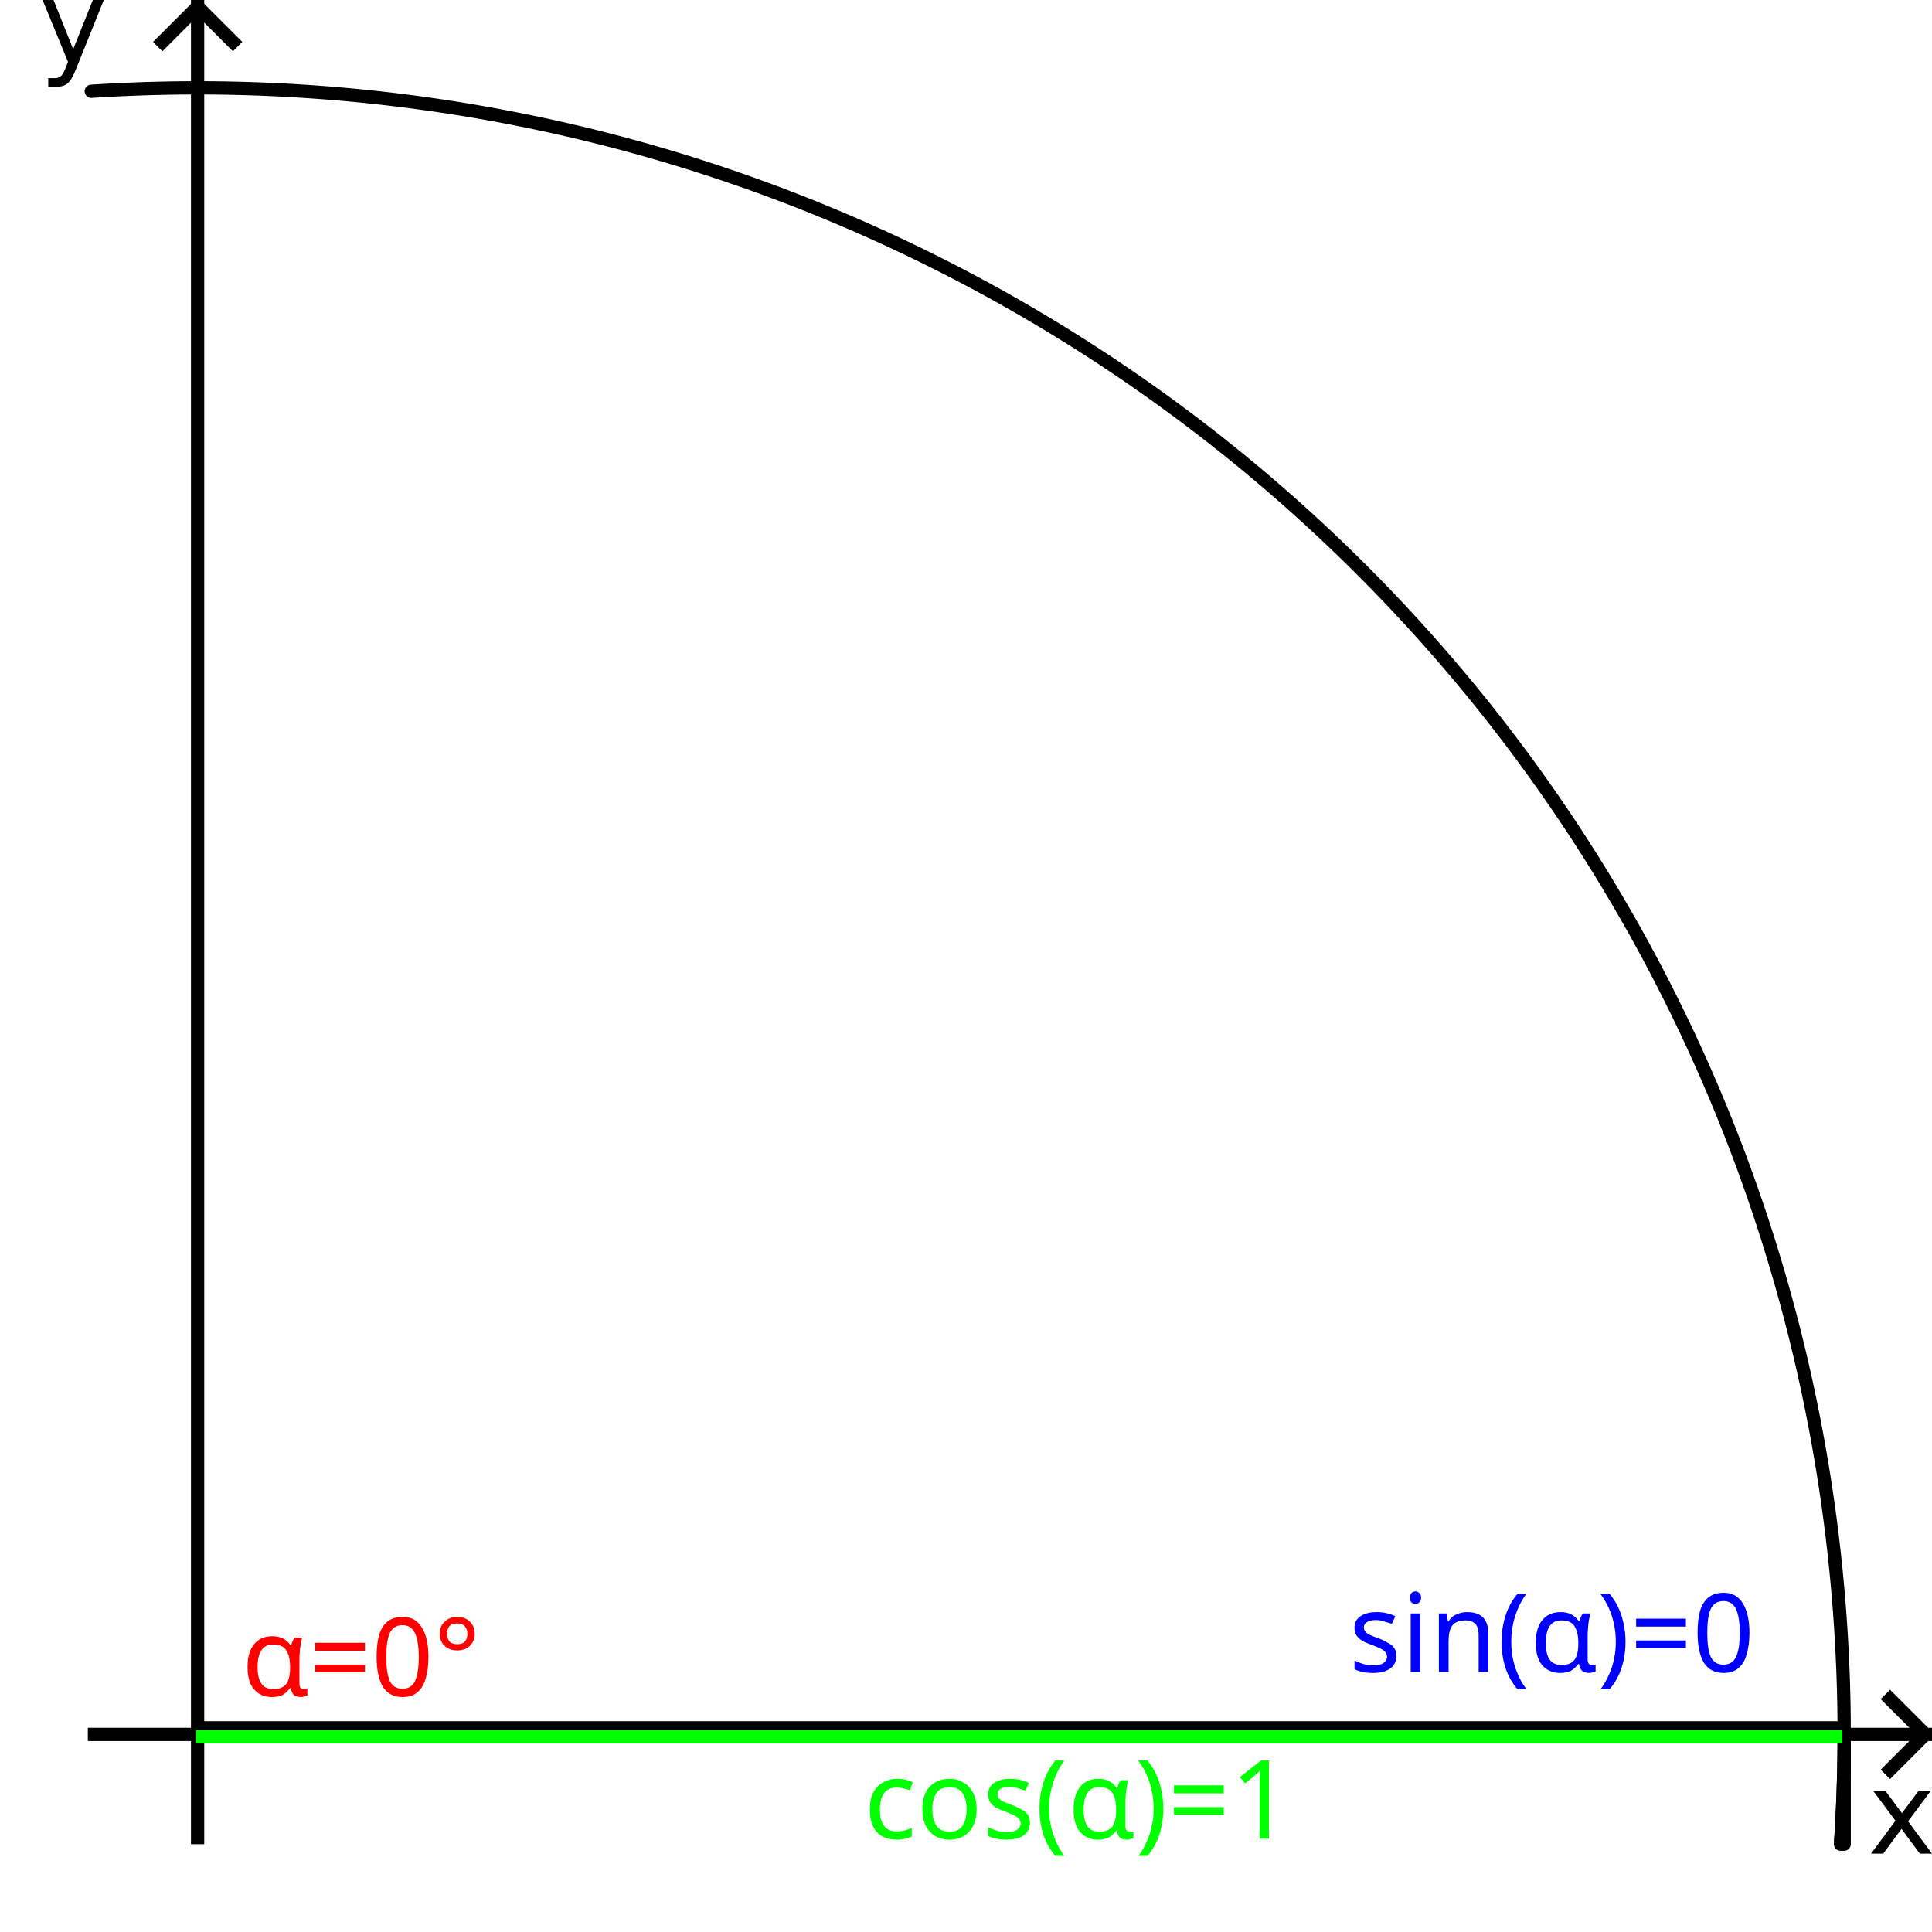
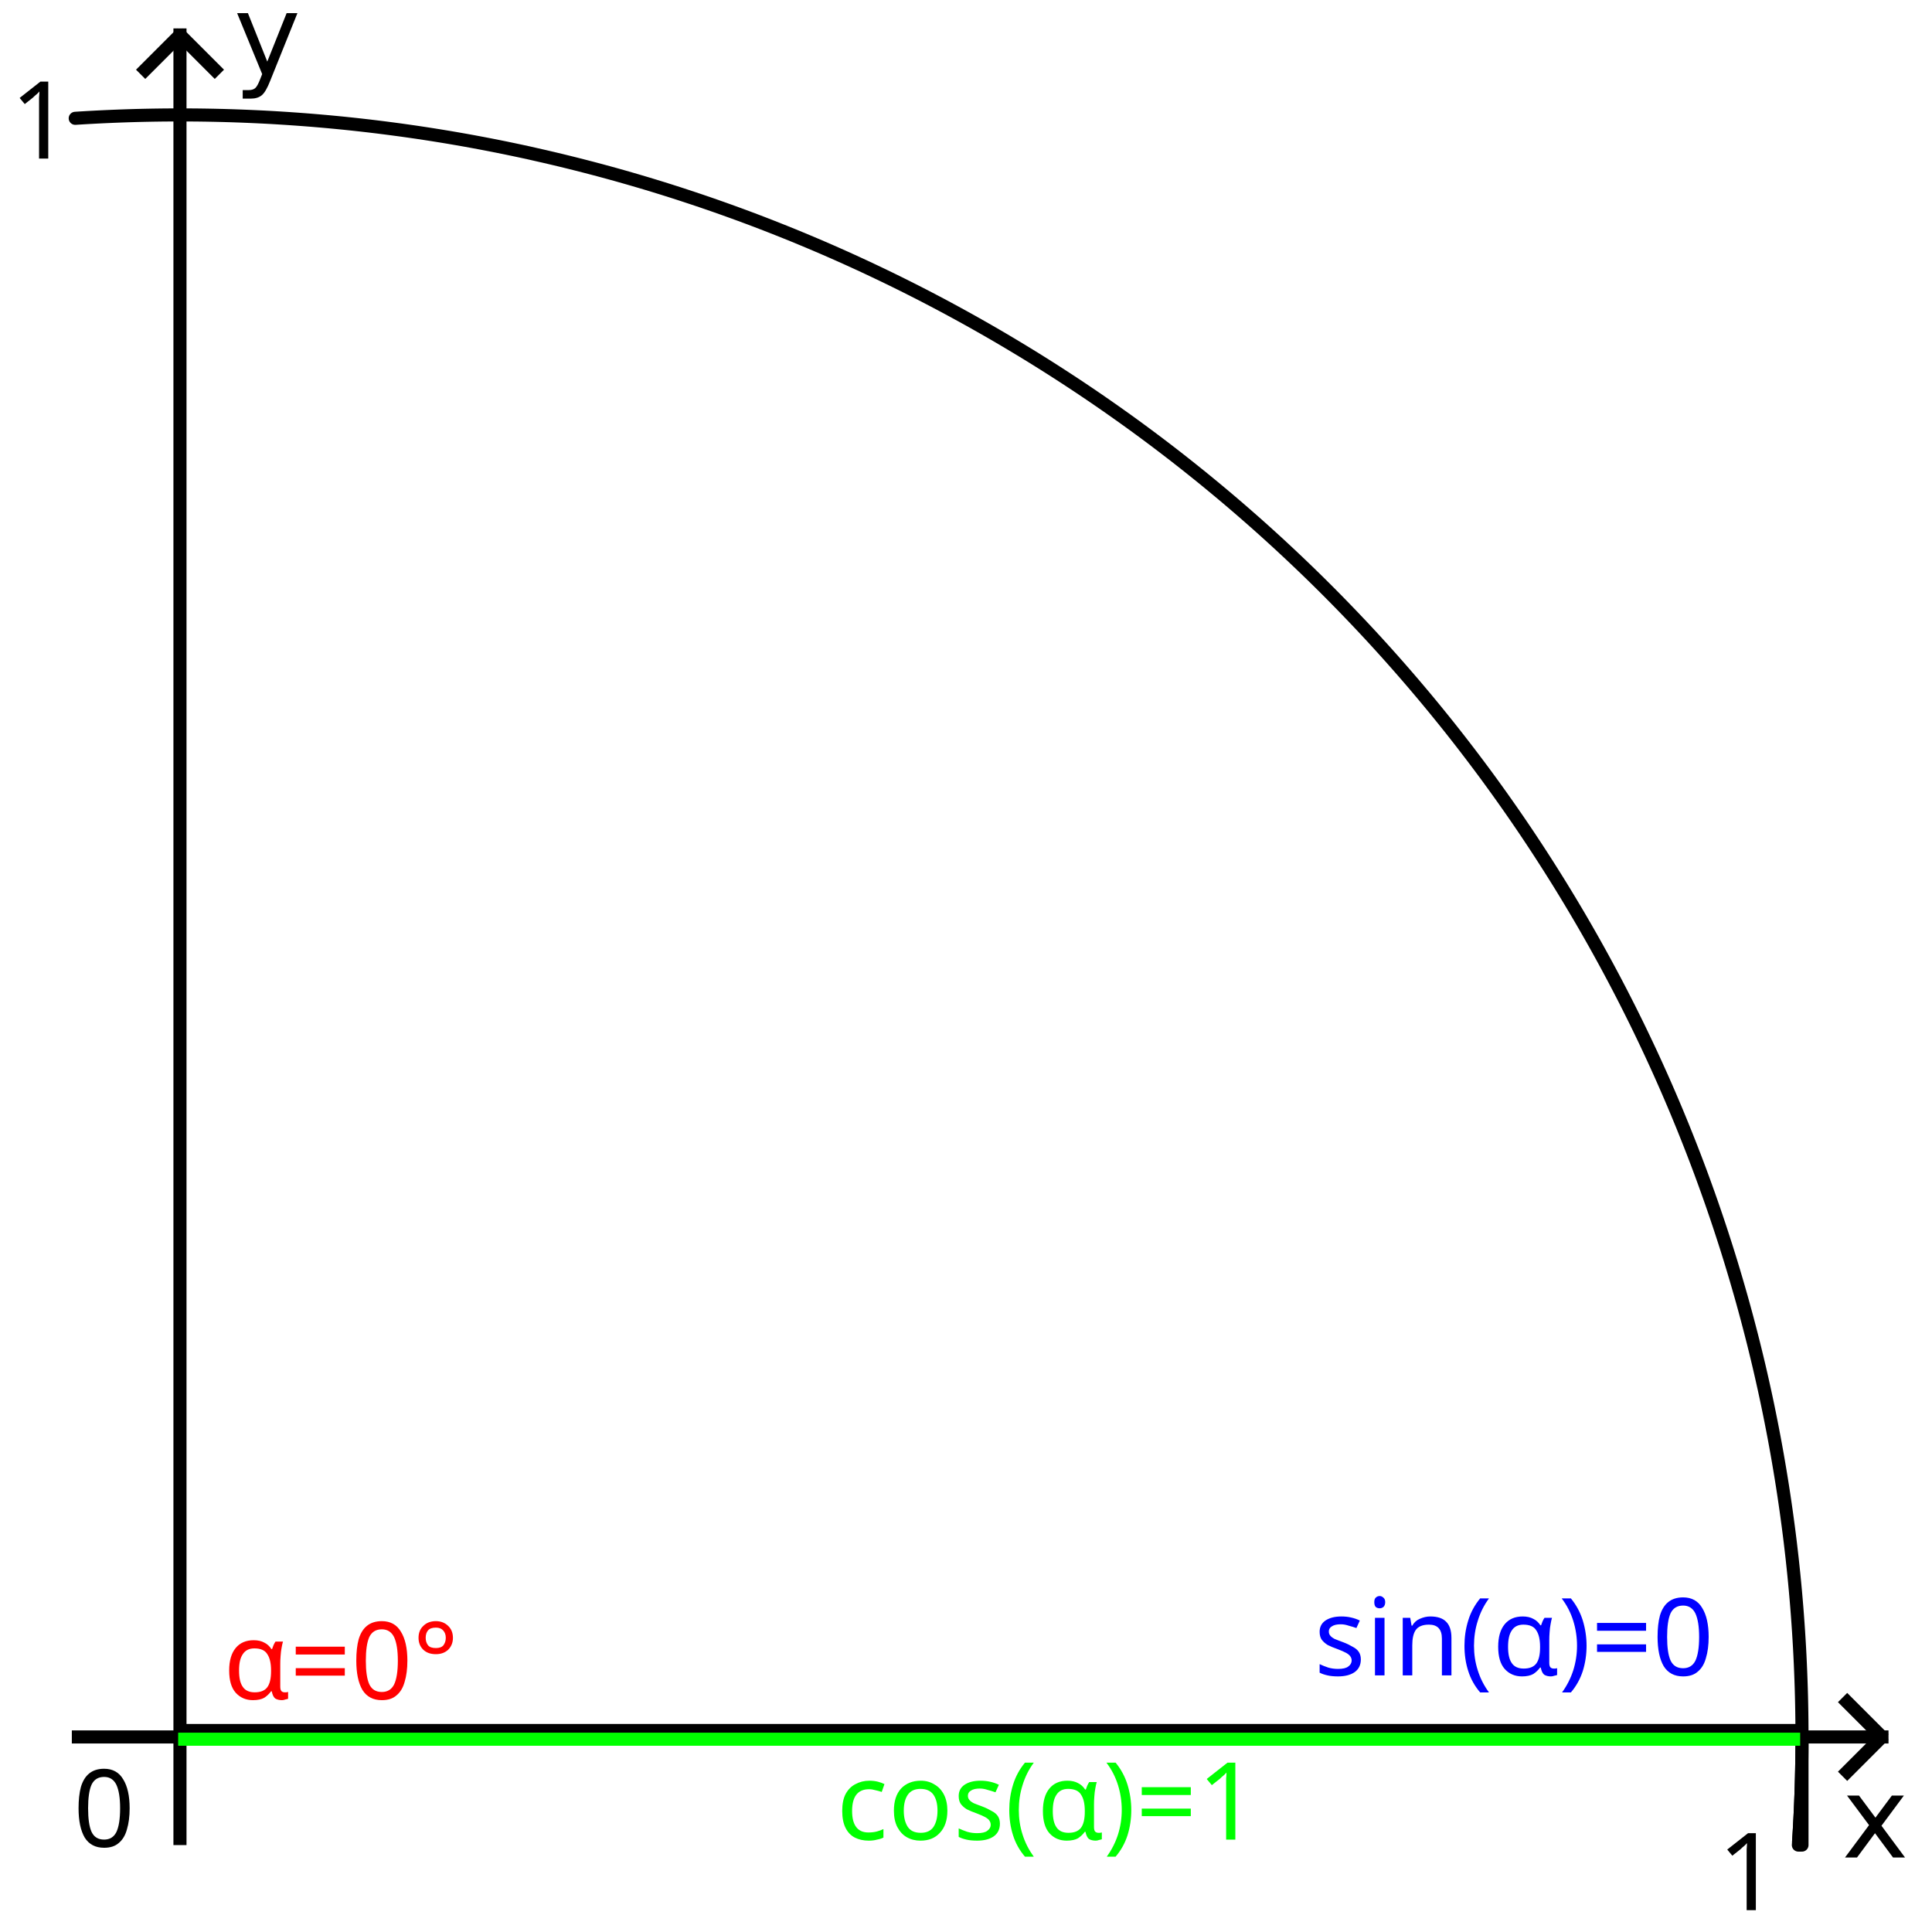
- <svg xmlns="http://www.w3.org/2000/svg" width="330" height="330" viewBox="0 0 87.312 87.313" version="1.1" id="svg8">
+ <svg xmlns="http://www.w3.org/2000/svg" width="335" height="335" viewBox="0 0 88.635 88.635" version="1.1" id="svg8">
  <defs id="defs2" />
  <g id="layer1">
-     <path style="fill:none;stroke:#000000;stroke-width:0.6;stroke-linecap:butt;stroke-linejoin:miter;stroke-miterlimit:4;stroke-dasharray:none;stroke-opacity:1" d="M 10.738,2.106 8.844,0.212" id="path919" />
-     <path style="fill:none;stroke:#000000;stroke-width:0.6;stroke-linecap:butt;stroke-linejoin:miter;stroke-miterlimit:4;stroke-dasharray:none;stroke-opacity:1" d="M 7.126,2.106 9.02,0.212" id="path921" />
-     <path style="fill:none;stroke:#000000;stroke-width:0.6;stroke-linecap:butt;stroke-linejoin:miter;stroke-opacity:1;stroke-miterlimit:4;stroke-dasharray:none" d="M 8.93,83.344 V 0" id="path843" />
-     <path style="fill:none;stroke:#000000;stroke-width:0.6;stroke-linecap:butt;stroke-linejoin:miter;stroke-miterlimit:4;stroke-dasharray:none;stroke-opacity:1" d="m 85.206,80.189 1.894,-1.894" id="path915" />
-     <path style="fill:none;stroke:#000000;stroke-width:0.6;stroke-linecap:butt;stroke-linejoin:miter;stroke-miterlimit:4;stroke-dasharray:none;stroke-opacity:1" d="m 85.206,76.576 1.894,1.894" id="path917" />
-     <path style="fill:none;stroke:#000000;stroke-width:0.6;stroke-linecap:butt;stroke-linejoin:miter;stroke-opacity:1;stroke-miterlimit:4;stroke-dasharray:none" d="M 3.969,78.383 H 87.313" id="path845" />
-     <path id="rect911" style="fill:#cccccc;fill-opacity:0.498;stroke:#000000;stroke-width:2.268;stroke-linecap:round;stroke-linejoin:round;stroke-miterlimit:4;stroke-dasharray:none" d="M 315 296.25 A 281.25 281.25 0 0 1 314.996 297.646 A 281.25 281.25 0 0 1 314.986 299.057 A 281.25 281.25 0 0 1 314.969 300.467 A 281.25 281.25 0 0 1 314.943 301.877 A 281.25 281.25 0 0 1 314.912 303.287 A 281.25 281.25 0 0 1 314.873 304.695 A 281.25 281.25 0 0 1 314.828 306.105 A 281.25 281.25 0 0 1 314.775 307.516 A 281.25 281.25 0 0 1 314.715 308.924 A 281.25 281.25 0 0 1 314.648 310.332 A 281.25 281.25 0 0 1 314.574 311.74 A 281.25 281.25 0 0 1 314.492 313.148 A 281.25 281.25 0 0 1 314.404 314.557 A 281.25 281.25 0 0 1 314.375 315 L 315 315 L 315 296.25 z " transform="scale(0.2645833)" />
-     <text xml:space="preserve" style="font-size:4.939px;line-height:1.25;font-family:Ubuntu;-inkscape-font-specification:Ubuntu;fill:#ff0000;stroke-width:0.265" x="10.921" y="76.646" id="text870">
-       <tspan id="tspan868" x="10.921" y="76.646" style="font-style:normal;font-variant:normal;font-weight:normal;font-stretch:normal;font-size:4.939px;font-family:sans-serif;-inkscape-font-specification:sans-serif;fill:#ff0000;stroke-width:0.265">α=0°</tspan>
-     </text>
-     <path id="path923" style="fill:none;fill-opacity:0.498;stroke:#000000;stroke-width:2.268;stroke-linecap:round;stroke-linejoin:round;stroke-miterlimit:4;stroke-dasharray:none" d="M 314.414 314.414 A 281.25 281.25 0 0 0 314.492 313.148 A 281.25 281.25 0 0 0 314.574 311.74 A 281.25 281.25 0 0 0 314.648 310.332 A 281.25 281.25 0 0 0 314.715 308.924 A 281.25 281.25 0 0 0 314.775 307.516 A 281.25 281.25 0 0 0 314.828 306.105 A 281.25 281.25 0 0 0 314.873 304.695 A 281.25 281.25 0 0 0 314.912 303.287 A 281.25 281.25 0 0 0 314.943 301.877 A 281.25 281.25 0 0 0 314.969 300.467 A 281.25 281.25 0 0 0 314.986 299.057 A 281.25 281.25 0 0 0 314.996 297.646 A 281.25 281.25 0 0 0 315 296.25 A 281.25 281.25 0 0 0 314.996 294.84 A 281.25 281.25 0 0 0 314.986 293.43 A 281.25 281.25 0 0 0 314.969 292.02 A 281.25 281.25 0 0 0 314.943 290.609 A 281.25 281.25 0 0 0 314.912 289.199 A 281.25 281.25 0 0 0 314.873 287.789 A 281.25 281.25 0 0 0 314.826 286.381 A 281.25 281.25 0 0 0 314.773 284.971 A 281.25 281.25 0 0 0 314.713 283.562 A 281.25 281.25 0 0 0 314.646 282.154 A 281.25 281.25 0 0 0 314.572 280.746 A 281.25 281.25 0 0 0 314.49 279.338 A 281.25 281.25 0 0 0 314.402 277.93 A 281.25 281.25 0 0 0 314.307 276.523 A 281.25 281.25 0 0 0 314.205 275.117 A 281.25 281.25 0 0 0 314.096 273.711 A 281.25 281.25 0 0 0 313.979 272.305 A 281.25 281.25 0 0 0 313.855 270.9 A 281.25 281.25 0 0 0 313.725 269.496 A 281.25 281.25 0 0 0 313.588 268.092 A 281.25 281.25 0 0 0 313.441 266.689 A 281.25 281.25 0 0 0 313.291 265.287 A 281.25 281.25 0 0 0 313.131 263.887 A 281.25 281.25 0 0 0 312.967 262.486 A 281.25 281.25 0 0 0 312.793 261.086 A 281.25 281.25 0 0 0 312.613 259.688 A 281.25 281.25 0 0 0 312.426 258.291 A 281.25 281.25 0 0 0 312.232 256.893 A 281.25 281.25 0 0 0 312.031 255.498 A 281.25 281.25 0 0 0 311.824 254.104 A 281.25 281.25 0 0 0 311.609 252.709 A 281.25 281.25 0 0 0 311.387 251.316 A 281.25 281.25 0 0 0 311.158 249.924 A 281.25 281.25 0 0 0 310.922 248.535 A 281.25 281.25 0 0 0 310.68 247.145 A 281.25 281.25 0 0 0 310.43 245.758 A 281.25 281.25 0 0 0 310.174 244.371 A 281.25 281.25 0 0 0 309.91 242.984 A 281.25 281.25 0 0 0 309.639 241.602 A 281.25 281.25 0 0 0 309.361 240.219 A 281.25 281.25 0 0 0 309.078 238.838 A 281.25 281.25 0 0 0 308.787 237.457 A 281.25 281.25 0 0 0 308.488 236.078 A 281.25 281.25 0 0 0 308.184 234.703 A 281.25 281.25 0 0 0 307.871 233.326 A 281.25 281.25 0 0 0 307.553 231.953 A 281.25 281.25 0 0 0 307.227 230.582 A 281.25 281.25 0 0 0 306.893 229.211 A 281.25 281.25 0 0 0 306.555 227.842 A 281.25 281.25 0 0 0 306.207 226.475 A 281.25 281.25 0 0 0 305.854 225.109 A 281.25 281.25 0 0 0 305.494 223.746 A 281.25 281.25 0 0 0 305.127 222.385 A 281.25 281.25 0 0 0 304.754 221.025 A 281.25 281.25 0 0 0 304.373 219.666 A 281.25 281.25 0 0 0 303.984 218.311 A 281.25 281.25 0 0 0 303.592 216.957 A 281.25 281.25 0 0 0 303.189 215.605 A 281.25 281.25 0 0 0 302.783 214.256 A 281.25 281.25 0 0 0 302.367 212.906 A 281.25 281.25 0 0 0 301.947 211.561 A 281.25 281.25 0 0 0 301.518 210.217 A 281.25 281.25 0 0 0 301.084 208.877 A 281.25 281.25 0 0 0 300.643 207.537 A 281.25 281.25 0 0 0 300.193 206.199 A 281.25 281.25 0 0 0 299.738 204.865 A 281.25 281.25 0 0 0 299.277 203.531 A 281.25 281.25 0 0 0 298.809 202.201 A 281.25 281.25 0 0 0 298.334 200.875 A 281.25 281.25 0 0 0 297.854 199.549 A 281.25 281.25 0 0 0 297.365 198.225 A 281.25 281.25 0 0 0 296.869 196.904 A 281.25 281.25 0 0 0 296.369 195.588 A 281.25 281.25 0 0 0 295.861 194.271 A 281.25 281.25 0 0 0 295.346 192.959 A 281.25 281.25 0 0 0 294.824 191.648 A 281.25 281.25 0 0 0 294.297 190.34 A 281.25 281.25 0 0 0 293.762 189.035 A 281.25 281.25 0 0 0 293.223 187.732 A 281.25 281.25 0 0 0 292.674 186.434 A 281.25 281.25 0 0 0 292.121 185.137 A 281.25 281.25 0 0 0 291.561 183.842 A 281.25 281.25 0 0 0 290.994 182.551 A 281.25 281.25 0 0 0 290.42 181.262 A 281.25 281.25 0 0 0 289.84 179.977 A 281.25 281.25 0 0 0 289.254 178.695 A 281.25 281.25 0 0 0 288.662 177.414 A 281.25 281.25 0 0 0 288.062 176.139 A 281.25 281.25 0 0 0 287.457 174.865 A 281.25 281.25 0 0 0 286.846 173.594 A 281.25 281.25 0 0 0 286.227 172.326 A 281.25 281.25 0 0 0 285.602 171.062 A 281.25 281.25 0 0 0 284.971 169.801 A 281.25 281.25 0 0 0 284.334 168.543 A 281.25 281.25 0 0 0 283.691 167.287 A 281.25 281.25 0 0 0 283.041 166.037 A 281.25 281.25 0 0 0 282.385 164.787 A 281.25 281.25 0 0 0 281.723 163.543 A 281.25 281.25 0 0 0 281.055 162.301 A 281.25 281.25 0 0 0 280.379 161.062 A 281.25 281.25 0 0 0 279.699 159.828 A 281.25 281.25 0 0 0 279.012 158.596 A 281.25 281.25 0 0 0 278.318 157.369 A 281.25 281.25 0 0 0 277.619 156.145 A 281.25 281.25 0 0 0 276.912 154.922 A 281.25 281.25 0 0 0 276.201 153.705 A 281.25 281.25 0 0 0 275.482 152.492 A 281.25 281.25 0 0 0 274.76 151.281 A 281.25 281.25 0 0 0 274.029 150.074 A 281.25 281.25 0 0 0 273.293 148.871 A 281.25 281.25 0 0 0 272.551 147.672 A 281.25 281.25 0 0 0 271.803 146.477 A 281.25 281.25 0 0 0 271.049 145.285 A 281.25 281.25 0 0 0 270.289 144.098 A 281.25 281.25 0 0 0 269.523 142.912 A 281.25 281.25 0 0 0 268.752 141.732 A 281.25 281.25 0 0 0 267.975 140.557 A 281.25 281.25 0 0 0 267.191 139.385 A 281.25 281.25 0 0 0 266.4 138.215 A 281.25 281.25 0 0 0 265.605 137.051 A 281.25 281.25 0 0 0 264.805 135.891 A 281.25 281.25 0 0 0 263.998 134.734 A 281.25 281.25 0 0 0 263.186 133.582 A 281.25 281.25 0 0 0 262.367 132.434 A 281.25 281.25 0 0 0 261.543 131.289 A 281.25 281.25 0 0 0 260.713 130.148 A 281.25 281.25 0 0 0 259.877 129.012 A 281.25 281.25 0 0 0 259.035 127.881 A 281.25 281.25 0 0 0 258.188 126.754 A 281.25 281.25 0 0 0 257.336 125.631 A 281.25 281.25 0 0 0 256.477 124.512 A 281.25 281.25 0 0 0 255.613 123.396 A 281.25 281.25 0 0 0 254.744 122.287 A 281.25 281.25 0 0 0 253.869 121.18 A 281.25 281.25 0 0 0 252.988 120.078 A 281.25 281.25 0 0 0 252.102 118.982 A 281.25 281.25 0 0 0 251.211 117.889 A 281.25 281.25 0 0 0 250.312 116.801 A 281.25 281.25 0 0 0 249.41 115.717 A 281.25 281.25 0 0 0 248.502 114.639 A 281.25 281.25 0 0 0 247.59 113.564 A 281.25 281.25 0 0 0 246.67 112.494 A 281.25 281.25 0 0 0 245.746 111.428 A 281.25 281.25 0 0 0 244.816 110.367 A 281.25 281.25 0 0 0 243.883 109.312 A 281.25 281.25 0 0 0 242.943 108.26 A 281.25 281.25 0 0 0 241.998 107.215 A 281.25 281.25 0 0 0 241.047 106.172 A 281.25 281.25 0 0 0 240.092 105.135 A 281.25 281.25 0 0 0 239.131 104.104 A 281.25 281.25 0 0 0 238.164 103.076 A 281.25 281.25 0 0 0 237.193 102.053 A 281.25 281.25 0 0 0 236.217 101.035 A 281.25 281.25 0 0 0 235.236 100.023 A 281.25 281.25 0 0 0 234.25 99.016 A 281.25 281.25 0 0 0 233.258 98.012 A 281.25 281.25 0 0 0 232.262 97.014 A 281.25 281.25 0 0 0 231.26 96.021 A 281.25 281.25 0 0 0 230.254 95.033 A 281.25 281.25 0 0 0 229.242 94.051 A 281.25 281.25 0 0 0 228.225 93.072 A 281.25 281.25 0 0 0 227.205 92.102 A 281.25 281.25 0 0 0 226.178 91.133 A 281.25 281.25 0 0 0 225.146 90.172 A 281.25 281.25 0 0 0 224.111 89.213 A 281.25 281.25 0 0 0 223.07 88.262 A 281.25 281.25 0 0 0 222.025 87.314 A 281.25 281.25 0 0 0 220.977 86.373 A 281.25 281.25 0 0 0 219.922 85.437 A 281.25 281.25 0 0 0 218.861 84.508 A 281.25 281.25 0 0 0 217.799 83.582 A 281.25 281.25 0 0 0 216.729 82.662 A 281.25 281.25 0 0 0 215.656 81.746 A 281.25 281.25 0 0 0 214.578 80.838 A 281.25 281.25 0 0 0 213.496 79.934 A 281.25 281.25 0 0 0 212.408 79.035 A 281.25 281.25 0 0 0 211.318 78.141 A 281.25 281.25 0 0 0 210.221 77.254 A 281.25 281.25 0 0 0 209.121 76.371 A 281.25 281.25 0 0 0 208.016 75.496 A 281.25 281.25 0 0 0 206.908 74.625 A 281.25 281.25 0 0 0 205.795 73.758 A 281.25 281.25 0 0 0 204.676 72.898 A 281.25 281.25 0 0 0 203.555 72.045 A 281.25 281.25 0 0 0 202.428 71.195 A 281.25 281.25 0 0 0 201.297 70.354 A 281.25 281.25 0 0 0 200.162 69.516 A 281.25 281.25 0 0 0 199.023 68.684 A 281.25 281.25 0 0 0 197.881 67.857 A 281.25 281.25 0 0 0 196.732 67.039 A 281.25 281.25 0 0 0 195.582 66.225 A 281.25 281.25 0 0 0 194.426 65.416 A 281.25 281.25 0 0 0 193.268 64.613 A 281.25 281.25 0 0 0 192.104 63.816 A 281.25 281.25 0 0 0 190.936 63.025 A 281.25 281.25 0 0 0 189.766 62.24 A 281.25 281.25 0 0 0 188.59 61.461 A 281.25 281.25 0 0 0 187.41 60.687 A 281.25 281.25 0 0 0 186.227 59.92 A 281.25 281.25 0 0 0 185.041 59.158 A 281.25 281.25 0 0 0 183.85 58.402 A 281.25 281.25 0 0 0 182.654 57.652 A 281.25 281.25 0 0 0 181.457 56.908 A 281.25 281.25 0 0 0 180.256 56.172 A 281.25 281.25 0 0 0 179.049 55.439 A 281.25 281.25 0 0 0 177.84 54.715 A 281.25 281.25 0 0 0 176.627 53.994 A 281.25 281.25 0 0 0 175.41 53.281 A 281.25 281.25 0 0 0 174.191 52.574 A 281.25 281.25 0 0 0 172.967 51.873 A 281.25 281.25 0 0 0 171.74 51.178 A 281.25 281.25 0 0 0 170.51 50.488 A 281.25 281.25 0 0 0 169.275 49.807 A 281.25 281.25 0 0 0 168.037 49.131 A 281.25 281.25 0 0 0 166.797 48.459 A 281.25 281.25 0 0 0 165.553 47.795 A 281.25 281.25 0 0 0 164.305 47.139 A 281.25 281.25 0 0 0 163.055 46.486 A 281.25 281.25 0 0 0 161.801 45.842 A 281.25 281.25 0 0 0 160.543 45.203 A 281.25 281.25 0 0 0 159.283 44.57 A 281.25 281.25 0 0 0 158.02 43.943 A 281.25 281.25 0 0 0 156.754 43.324 A 281.25 281.25 0 0 0 155.482 42.711 A 281.25 281.25 0 0 0 154.211 42.104 A 281.25 281.25 0 0 0 152.936 41.502 A 281.25 281.25 0 0 0 151.656 40.908 A 281.25 281.25 0 0 0 150.375 40.32 A 281.25 281.25 0 0 0 149.09 39.738 A 281.25 281.25 0 0 0 147.801 39.162 A 281.25 281.25 0 0 0 146.512 38.594 A 281.25 281.25 0 0 0 145.219 38.031 A 281.25 281.25 0 0 0 143.922 37.477 A 281.25 281.25 0 0 0 142.623 36.928 A 281.25 281.25 0 0 0 141.32 36.385 A 281.25 281.25 0 0 0 140.018 35.848 A 281.25 281.25 0 0 0 138.709 35.318 A 281.25 281.25 0 0 0 137.4 34.797 A 281.25 281.25 0 0 0 136.088 34.279 A 281.25 281.25 0 0 0 134.773 33.77 A 281.25 281.25 0 0 0 133.455 33.266 A 281.25 281.25 0 0 0 132.137 32.77 A 281.25 281.25 0 0 0 130.814 32.279 A 281.25 281.25 0 0 0 129.488 31.797 A 281.25 281.25 0 0 0 128.162 31.32 A 281.25 281.25 0 0 0 126.832 30.85 A 281.25 281.25 0 0 0 125.5 30.387 A 281.25 281.25 0 0 0 124.166 29.93 A 281.25 281.25 0 0 0 122.83 29.48 A 281.25 281.25 0 0 0 121.49 29.037 A 281.25 281.25 0 0 0 120.15 28.6 A 281.25 281.25 0 0 0 118.807 28.17 A 281.25 281.25 0 0 0 117.461 27.746 A 281.25 281.25 0 0 0 116.113 27.33 A 281.25 281.25 0 0 0 114.764 26.92 A 281.25 281.25 0 0 0 113.412 26.518 A 281.25 281.25 0 0 0 112.059 26.121 A 281.25 281.25 0 0 0 110.703 25.732 A 281.25 281.25 0 0 0 109.348 25.35 A 281.25 281.25 0 0 0 107.988 24.975 A 281.25 281.25 0 0 0 106.627 24.605 A 281.25 281.25 0 0 0 105.264 24.244 A 281.25 281.25 0 0 0 103.898 23.889 A 281.25 281.25 0 0 0 102.531 23.541 A 281.25 281.25 0 0 0 101.164 23.199 A 281.25 281.25 0 0 0 99.793 22.863 A 281.25 281.25 0 0 0 98.422 22.537 A 281.25 281.25 0 0 0 97.049 22.215 A 281.25 281.25 0 0 0 95.674 21.902 A 281.25 281.25 0 0 0 94.297 21.594 A 281.25 281.25 0 0 0 92.92 21.295 A 281.25 281.25 0 0 0 91.541 21.002 A 281.25 281.25 0 0 0 90.16 20.715 A 281.25 281.25 0 0 0 88.777 20.436 A 281.25 281.25 0 0 0 87.395 20.164 A 281.25 281.25 0 0 0 86.008 19.898 A 281.25 281.25 0 0 0 84.623 19.639 A 281.25 281.25 0 0 0 83.234 19.387 A 281.25 281.25 0 0 0 81.846 19.143 A 281.25 281.25 0 0 0 80.455 18.904 A 281.25 281.25 0 0 0 79.064 18.674 A 281.25 281.25 0 0 0 77.672 18.451 A 281.25 281.25 0 0 0 76.279 18.234 A 281.25 281.25 0 0 0 74.885 18.023 A 281.25 281.25 0 0 0 73.488 17.822 A 281.25 281.25 0 0 0 72.092 17.625 A 281.25 281.25 0 0 0 70.695 17.438 A 281.25 281.25 0 0 0 69.297 17.256 A 281.25 281.25 0 0 0 67.896 17.08 A 281.25 281.25 0 0 0 66.496 16.912 A 281.25 281.25 0 0 0 65.096 16.752 A 281.25 281.25 0 0 0 63.693 16.598 A 281.25 281.25 0 0 0 62.291 16.451 A 281.25 281.25 0 0 0 60.887 16.312 A 281.25 281.25 0 0 0 59.484 16.18 A 281.25 281.25 0 0 0 58.078 16.055 A 281.25 281.25 0 0 0 56.674 15.936 A 281.25 281.25 0 0 0 55.268 15.824 A 281.25 281.25 0 0 0 53.861 15.721 A 281.25 281.25 0 0 0 52.455 15.623 A 281.25 281.25 0 0 0 51.047 15.533 A 281.25 281.25 0 0 0 49.641 15.449 A 281.25 281.25 0 0 0 48.232 15.373 A 281.25 281.25 0 0 0 46.822 15.305 A 281.25 281.25 0 0 0 45.414 15.242 A 281.25 281.25 0 0 0 44.006 15.188 A 281.25 281.25 0 0 0 42.596 15.139 A 281.25 281.25 0 0 0 41.186 15.098 A 281.25 281.25 0 0 0 39.775 15.064 A 281.25 281.25 0 0 0 38.365 15.037 A 281.25 281.25 0 0 0 36.957 15.018 A 281.25 281.25 0 0 0 35.545 15.006 A 281.25 281.25 0 0 0 34.135 15 L 33.365 15 A 281.25 281.25 0 0 0 31.955 15.006 A 281.25 281.25 0 0 0 30.545 15.018 A 281.25 281.25 0 0 0 29.135 15.037 A 281.25 281.25 0 0 0 27.725 15.064 A 281.25 281.25 0 0 0 26.314 15.098 A 281.25 281.25 0 0 0 24.906 15.139 A 281.25 281.25 0 0 0 23.496 15.188 A 281.25 281.25 0 0 0 22.086 15.242 A 281.25 281.25 0 0 0 20.678 15.305 A 281.25 281.25 0 0 0 19.27 15.373 A 281.25 281.25 0 0 0 17.861 15.449 A 281.25 281.25 0 0 0 16.453 15.533 A 281.25 281.25 0 0 0 15.588 15.588 L 15.588 15.588 A 281.25 281.25 0 0 0 15.588 15.588 " transform="scale(0.2645833)" />
-     <g aria-label="y" id="text974" style="font-style:normal;font-variant:normal;font-weight:normal;font-stretch:normal;font-size:5.194px;line-height:1.25;font-family:sans-serif;-inkscape-font-specification:sans-serif;stroke-width:0.265" transform="translate(-82.62407,-80.23834)">
-       <path d="m 86.065,83.343 q -0.198,0.507 -0.386,0.662 -0.188,0.155 -0.502,0.155 h -0.373 v -0.391 h 0.274 q 0.193,0 0.299,-0.091 0.107,-0.091 0.236,-0.431 l 0.084,-0.213 -1.149,-2.795 h 0.495 l 0.888,2.222 0.888,-2.222 h 0.495 z" style="font-style:normal;font-variant:normal;font-weight:normal;font-stretch:normal;font-family:sans-serif;-inkscape-font-specification:sans-serif;stroke-width:0.265" id="path927" />
+     <g id="g872" transform="translate(-0.6736094,1.303402)">
+       <path style="fill:none;stroke:#000000;stroke-width:0.6;stroke-linecap:butt;stroke-linejoin:miter;stroke-miterlimit:4;stroke-dasharray:none;stroke-opacity:1" d="M 10.738,2.106 8.844,0.212" id="path919" />
+       <path style="fill:none;stroke:#000000;stroke-width:0.6;stroke-linecap:butt;stroke-linejoin:miter;stroke-miterlimit:4;stroke-dasharray:none;stroke-opacity:1" d="M 7.126,2.106 9.02,0.212" id="path921" />
+       <path style="fill:none;stroke:#000000;stroke-width:0.6;stroke-linecap:butt;stroke-linejoin:miter;stroke-miterlimit:4;stroke-dasharray:none;stroke-opacity:1" d="M 8.93,83.344 V 0" id="path843" />
+       <path style="fill:none;stroke:#000000;stroke-width:0.6;stroke-linecap:butt;stroke-linejoin:miter;stroke-miterlimit:4;stroke-dasharray:none;stroke-opacity:1" d="m 85.206,80.189 1.894,-1.894" id="path915" />
+       <path style="fill:none;stroke:#000000;stroke-width:0.6;stroke-linecap:butt;stroke-linejoin:miter;stroke-miterlimit:4;stroke-dasharray:none;stroke-opacity:1" d="m 85.206,76.576 1.894,1.894" id="path917" />
+       <path style="fill:none;stroke:#000000;stroke-width:0.6;stroke-linecap:butt;stroke-linejoin:miter;stroke-miterlimit:4;stroke-dasharray:none;stroke-opacity:1" d="M 3.969,78.383 H 87.313" id="path845" />
+       <path id="rect911" style="fill:#cccccc;fill-opacity:0.498;stroke:#000000;stroke-width:2.268;stroke-linecap:round;stroke-linejoin:round;stroke-miterlimit:4;stroke-dasharray:none" d="m 315,296.25 a 281.25,281.25 0 0 1 -0.004,1.396 281.25,281.25 0 0 1 -0.01,1.41 281.25,281.25 0 0 1 -0.018,1.41 281.25,281.25 0 0 1 -0.025,1.41 281.25,281.25 0 0 1 -0.031,1.41 281.25,281.25 0 0 1 -0.039,1.408 281.25,281.25 0 0 1 -0.045,1.41 281.25,281.25 0 0 1 -0.053,1.41 281.25,281.25 0 0 1 -0.061,1.408 281.25,281.25 0 0 1 -0.066,1.408 281.25,281.25 0 0 1 -0.074,1.408 281.25,281.25 0 0 1 -0.082,1.408 281.25,281.25 0 0 1 -0.088,1.408 A 281.25,281.25 0 0 1 314.375,315 H 315 Z" transform="scale(0.2645833)" />
+       <text xml:space="preserve" style="font-size:4.939px;line-height:1.25;font-family:Ubuntu;-inkscape-font-specification:Ubuntu;fill:#ff0000;stroke-width:0.265" x="10.921" y="76.646" id="text870">
+         <tspan id="tspan868" x="10.921" y="76.646" style="font-style:normal;font-variant:normal;font-weight:normal;font-stretch:normal;font-size:4.939px;font-family:sans-serif;-inkscape-font-specification:sans-serif;fill:#ff0000;stroke-width:0.265">α=0°</tspan>
+       </text>
+       <path id="path923" style="fill:none;fill-opacity:0.498;stroke:#000000;stroke-width:2.268;stroke-linecap:round;stroke-linejoin:round;stroke-miterlimit:4;stroke-dasharray:none" d="m 314.414,314.414 a 281.25,281.25 0 0 0 0.079,-1.266 281.25,281.25 0 0 0 0.082,-1.408 281.25,281.25 0 0 0 0.074,-1.408 281.25,281.25 0 0 0 0.066,-1.408 281.25,281.25 0 0 0 0.061,-1.408 281.25,281.25 0 0 0 0.053,-1.41 281.25,281.25 0 0 0 0.045,-1.41 281.25,281.25 0 0 0 0.039,-1.408 281.25,281.25 0 0 0 0.031,-1.41 281.25,281.25 0 0 0 0.025,-1.41 281.25,281.25 0 0 0 0.018,-1.41 281.25,281.25 0 0 0 0.01,-1.41 281.25,281.25 0 0 0 0.004,-1.396 281.25,281.25 0 0 0 -0.004,-1.41 281.25,281.25 0 0 0 -0.01,-1.41 281.25,281.25 0 0 0 -0.018,-1.41 281.25,281.25 0 0 0 -0.025,-1.41 281.25,281.25 0 0 0 -0.031,-1.41 281.25,281.25 0 0 0 -0.039,-1.41 281.25,281.25 0 0 0 -0.047,-1.408 281.25,281.25 0 0 0 -0.053,-1.41 281.25,281.25 0 0 0 -0.06,-1.408 281.25,281.25 0 0 0 -0.066,-1.408 281.25,281.25 0 0 0 -0.074,-1.408 281.25,281.25 0 0 0 -0.082,-1.408 281.25,281.25 0 0 0 -0.088,-1.408 281.25,281.25 0 0 0 -0.096,-1.406 281.25,281.25 0 0 0 -0.102,-1.406 281.25,281.25 0 0 0 -0.109,-1.406 281.25,281.25 0 0 0 -0.117,-1.406 281.25,281.25 0 0 0 -0.123,-1.404 281.25,281.25 0 0 0 -0.131,-1.404 281.25,281.25 0 0 0 -0.137,-1.404 281.25,281.25 0 0 0 -0.146,-1.402 281.25,281.25 0 0 0 -0.15,-1.402 281.25,281.25 0 0 0 -0.16,-1.4 281.25,281.25 0 0 0 -0.164,-1.4 281.25,281.25 0 0 0 -0.174,-1.4 281.25,281.25 0 0 0 -0.18,-1.398 281.25,281.25 0 0 0 -0.188,-1.396 281.25,281.25 0 0 0 -0.193,-1.398 281.25,281.25 0 0 0 -0.201,-1.395 281.25,281.25 0 0 0 -0.207,-1.395 281.25,281.25 0 0 0 -0.215,-1.395 281.25,281.25 0 0 0 -0.223,-1.393 281.25,281.25 0 0 0 -0.229,-1.393 281.25,281.25 0 0 0 -0.236,-1.389 281.25,281.25 0 0 0 -0.242,-1.391 281.25,281.25 0 0 0 -0.25,-1.387 281.25,281.25 0 0 0 -0.256,-1.387 281.25,281.25 0 0 0 -0.264,-1.387 281.25,281.25 0 0 0 -0.271,-1.383 281.25,281.25 0 0 0 -0.277,-1.383 281.25,281.25 0 0 0 -0.283,-1.381 281.25,281.25 0 0 0 -0.291,-1.381 281.25,281.25 0 0 0 -0.299,-1.379 281.25,281.25 0 0 0 -0.305,-1.375 281.25,281.25 0 0 0 -0.312,-1.377 281.25,281.25 0 0 0 -0.318,-1.373 281.25,281.25 0 0 0 -0.326,-1.371 281.25,281.25 0 0 0 -0.334,-1.371 281.25,281.25 0 0 0 -0.338,-1.369 281.25,281.25 0 0 0 -0.348,-1.367 281.25,281.25 0 0 0 -0.354,-1.365 281.25,281.25 0 0 0 -0.359,-1.363 281.25,281.25 0 0 0 -0.367,-1.361 281.25,281.25 0 0 0 -0.373,-1.359 281.25,281.25 0 0 0 -0.381,-1.359 281.25,281.25 0 0 0 -0.389,-1.355 281.25,281.25 0 0 0 -0.393,-1.354 281.25,281.25 0 0 0 -0.402,-1.352 281.25,281.25 0 0 0 -0.406,-1.35 281.25,281.25 0 0 0 -0.416,-1.35 281.25,281.25 0 0 0 -0.42,-1.346 281.25,281.25 0 0 0 -0.43,-1.344 281.25,281.25 0 0 0 -0.434,-1.34 281.25,281.25 0 0 0 -0.441,-1.34 281.25,281.25 0 0 0 -0.449,-1.338 281.25,281.25 0 0 0 -0.455,-1.334 281.25,281.25 0 0 0 -0.461,-1.334 281.25,281.25 0 0 0 -0.469,-1.33 281.25,281.25 0 0 0 -0.475,-1.326 281.25,281.25 0 0 0 -0.48,-1.326 281.25,281.25 0 0 0 -0.488,-1.324 281.25,281.25 0 0 0 -0.496,-1.32 281.25,281.25 0 0 0 -0.5,-1.316 281.25,281.25 0 0 0 -0.508,-1.316 281.25,281.25 0 0 0 -0.516,-1.312 281.25,281.25 0 0 0 -0.521,-1.311 281.25,281.25 0 0 0 -0.527,-1.309 281.25,281.25 0 0 0 -0.535,-1.305 281.25,281.25 0 0 0 -0.539,-1.303 281.25,281.25 0 0 0 -0.549,-1.299 281.25,281.25 0 0 0 -0.553,-1.297 281.25,281.25 0 0 0 -0.561,-1.295 281.25,281.25 0 0 0 -0.566,-1.291 281.25,281.25 0 0 0 -0.574,-1.289 281.25,281.25 0 0 0 -0.58,-1.285 281.25,281.25 0 0 0 -0.586,-1.281 281.25,281.25 0 0 0 -0.592,-1.281 281.25,281.25 0 0 0 -0.6,-1.275 281.25,281.25 0 0 0 -0.605,-1.273 281.25,281.25 0 0 0 -0.611,-1.271 281.25,281.25 0 0 0 -0.619,-1.268 281.25,281.25 0 0 0 -0.625,-1.264 281.25,281.25 0 0 0 -0.631,-1.262 281.25,281.25 0 0 0 -0.637,-1.258 281.25,281.25 0 0 0 -0.643,-1.256 281.25,281.25 0 0 0 -0.65,-1.25 281.25,281.25 0 0 0 -0.656,-1.25 281.25,281.25 0 0 0 -0.662,-1.244 281.25,281.25 0 0 0 -0.668,-1.242 281.25,281.25 0 0 0 -0.676,-1.238 281.25,281.25 0 0 0 -0.68,-1.234 281.25,281.25 0 0 0 -0.688,-1.232 281.25,281.25 0 0 0 -0.693,-1.227 281.25,281.25 0 0 0 -0.699,-1.225 281.25,281.25 0 0 0 -0.707,-1.223 281.25,281.25 0 0 0 -0.711,-1.217 281.25,281.25 0 0 0 -0.719,-1.213 281.25,281.25 0 0 0 -0.723,-1.211 281.25,281.25 0 0 0 -0.73,-1.207 281.25,281.25 0 0 0 -0.736,-1.203 281.25,281.25 0 0 0 -0.742,-1.199 281.25,281.25 0 0 0 -0.748,-1.195 281.25,281.25 0 0 0 -0.754,-1.191 281.25,281.25 0 0 0 -0.76,-1.188 281.25,281.25 0 0 0 -0.766,-1.186 281.25,281.25 0 0 0 -0.771,-1.18 281.25,281.25 0 0 0 -0.777,-1.176 281.25,281.25 0 0 0 -0.783,-1.172 281.25,281.25 0 0 0 -0.791,-1.17 281.25,281.25 0 0 0 -0.795,-1.164 281.25,281.25 0 0 0 -0.801,-1.16 281.25,281.25 0 0 0 -0.807,-1.156 281.25,281.25 0 0 0 -0.812,-1.152 281.25,281.25 0 0 0 -0.818,-1.148 281.25,281.25 0 0 0 -0.824,-1.145 281.25,281.25 0 0 0 -0.83,-1.141 281.25,281.25 0 0 0 -0.836,-1.137 281.25,281.25 0 0 0 -0.842,-1.131 281.25,281.25 0 0 0 -0.848,-1.127 281.25,281.25 0 0 0 -0.852,-1.123 281.25,281.25 0 0 0 -0.859,-1.119 281.25,281.25 0 0 0 -0.863,-1.115 281.25,281.25 0 0 0 -0.869,-1.109 281.25,281.25 0 0 0 -0.875,-1.107 281.25,281.25 0 0 0 -0.881,-1.102 281.25,281.25 0 0 0 -0.887,-1.096 281.25,281.25 0 0 0 -0.891,-1.094 281.25,281.25 0 0 0 -0.898,-1.088 281.25,281.25 0 0 0 -0.902,-1.084 281.25,281.25 0 0 0 -0.908,-1.078 281.25,281.25 0 0 0 -0.912,-1.074 281.25,281.25 0 0 0 -0.92,-1.07 281.25,281.25 0 0 0 -0.924,-1.066 281.25,281.25 0 0 0 -0.93,-1.061 281.25,281.25 0 0 0 -0.934,-1.055 281.25,281.25 0 0 0 -0.939,-1.053 281.25,281.25 0 0 0 -0.945,-1.045 281.25,281.25 0 0 0 -0.951,-1.043 281.25,281.25 0 0 0 -0.955,-1.037 281.25,281.25 0 0 0 -0.961,-1.031 281.25,281.25 0 0 0 -0.967,-1.027 281.25,281.25 0 0 0 -0.971,-1.023 281.25,281.25 0 0 0 -0.977,-1.018 281.25,281.25 0 0 0 -0.98,-1.012 281.25,281.25 0 0 0 -0.986,-1.008 281.25,281.25 0 0 0 -0.992,-1.004 281.25,281.25 0 0 0 -0.996,-0.998 281.25,281.25 0 0 0 -1.002,-0.992 281.25,281.25 0 0 0 -1.006,-0.988 281.25,281.25 0 0 0 -1.012,-0.982 281.25,281.25 0 0 0 -1.018,-0.979 281.25,281.25 0 0 0 -1.02,-0.971 281.25,281.25 0 0 0 -1.027,-0.969 281.25,281.25 0 0 0 -1.031,-0.961 281.25,281.25 0 0 0 -1.035,-0.959 281.25,281.25 0 0 0 -1.041,-0.951 281.25,281.25 0 0 0 -1.045,-0.947 281.25,281.25 0 0 0 -1.049,-0.941 281.25,281.25 0 0 0 -1.055,-0.936 281.25,281.25 0 0 0 -1.061,-0.93 281.25,281.25 0 0 0 -1.062,-0.926 281.25,281.25 0 0 0 -1.07,-0.92 281.25,281.25 0 0 0 -1.072,-0.916 281.25,281.25 0 0 0 -1.078,-0.908 281.25,281.25 0 0 0 -1.082,-0.904 281.25,281.25 0 0 0 -1.088,-0.898 281.25,281.25 0 0 0 -1.09,-0.895 281.25,281.25 0 0 0 -1.098,-0.887 281.25,281.25 0 0 0 -1.1,-0.883 281.25,281.25 0 0 0 -1.105,-0.875 281.25,281.25 0 0 0 -1.107,-0.871 281.25,281.25 0 0 0 -1.113,-0.867 281.25,281.25 0 0 0 -1.119,-0.859 281.25,281.25 0 0 0 -1.121,-0.854 281.25,281.25 0 0 0 -1.127,-0.85 281.25,281.25 0 0 0 -1.131,-0.842 281.25,281.25 0 0 0 -1.135,-0.838 281.25,281.25 0 0 0 -1.139,-0.832 281.25,281.25 0 0 0 -1.143,-0.826 281.25,281.25 0 0 0 -1.148,-0.818 281.25,281.25 0 0 0 -1.15,-0.814 281.25,281.25 0 0 0 -1.156,-0.809 281.25,281.25 0 0 0 -1.158,-0.803 281.25,281.25 0 0 0 -1.164,-0.797 281.25,281.25 0 0 0 -1.168,-0.791 281.25,281.25 0 0 0 -1.17,-0.785 281.25,281.25 0 0 0 -1.176,-0.779 281.25,281.25 0 0 0 -1.18,-0.773 281.25,281.25 0 0 0 -1.184,-0.768 281.25,281.25 0 0 0 -1.186,-0.762 281.25,281.25 0 0 0 -1.191,-0.756 281.25,281.25 0 0 0 -1.195,-0.75 281.25,281.25 0 0 0 -1.197,-0.744 281.25,281.25 0 0 0 -1.201,-0.736 281.25,281.25 0 0 0 -1.207,-0.732 281.25,281.25 0 0 0 -1.209,-0.725 281.25,281.25 0 0 0 -1.213,-0.721 281.25,281.25 0 0 0 -1.217,-0.713 281.25,281.25 0 0 0 -1.219,-0.707 281.25,281.25 0 0 0 -1.225,-0.701 281.25,281.25 0 0 0 -1.227,-0.695 281.25,281.25 0 0 0 -1.23,-0.689 281.25,281.25 0 0 0 -1.234,-0.682 281.25,281.25 0 0 0 -1.238,-0.676 281.25,281.25 0 0 0 -1.24,-0.672 281.25,281.25 0 0 0 -1.244,-0.664 281.25,281.25 0 0 0 -1.248,-0.656 281.25,281.25 0 0 0 -1.25,-0.652 281.25,281.25 0 0 0 -1.254,-0.645 281.25,281.25 0 0 0 -1.258,-0.639 281.25,281.25 0 0 0 -1.26,-0.633 281.25,281.25 0 0 0 -1.264,-0.627 281.25,281.25 0 0 0 -1.266,-0.619 281.25,281.25 0 0 0 -1.271,-0.613 281.25,281.25 0 0 0 -1.271,-0.607 281.25,281.25 0 0 0 -1.275,-0.602 281.25,281.25 0 0 0 -1.279,-0.594 281.25,281.25 0 0 0 -1.281,-0.588 281.25,281.25 0 0 0 -1.285,-0.582 281.25,281.25 0 0 0 -1.289,-0.576 281.25,281.25 0 0 0 -1.289,-0.568 281.25,281.25 0 0 0 -1.293,-0.562 281.25,281.25 0 0 0 -1.297,-0.555 281.25,281.25 0 0 0 -1.299,-0.549 281.25,281.25 0 0 0 -1.303,-0.543 281.25,281.25 0 0 0 -1.303,-0.537 281.25,281.25 0 0 0 -1.309,-0.529 281.25,281.25 0 0 0 -1.309,-0.521 281.25,281.25 0 0 0 -1.312,-0.518 281.25,281.25 0 0 0 -1.314,-0.51 281.25,281.25 0 0 0 -1.318,-0.504 281.25,281.25 0 0 0 -1.318,-0.496 281.25,281.25 0 0 0 -1.322,-0.49 281.25,281.25 0 0 0 -1.326,-0.482 281.25,281.25 0 0 0 -1.326,-0.477 281.25,281.25 0 0 0 -1.33,-0.471 281.25,281.25 0 0 0 -1.332,-0.463 281.25,281.25 0 0 0 -1.334,-0.457 281.25,281.25 0 0 0 -1.336,-0.449 281.25,281.25 0 0 0 -1.34,-0.443 281.25,281.25 0 0 0 -1.34,-0.438 281.25,281.25 0 0 0 -1.344,-0.43 281.25,281.25 0 0 0 -1.346,-0.424 281.25,281.25 0 0 0 -1.348,-0.416 281.25,281.25 0 0 0 -1.35,-0.41 281.25,281.25 0 0 0 -1.352,-0.402 281.25,281.25 0 0 0 -1.354,-0.396 281.25,281.25 0 0 0 -1.355,-0.389 281.25,281.25 0 0 0 -1.355,-0.383 281.25,281.25 0 0 0 -1.359,-0.375 281.25,281.25 0 0 0 -1.361,-0.369 281.25,281.25 0 0 0 -1.363,-0.361 281.25,281.25 0 0 0 -1.365,-0.355 281.25,281.25 0 0 0 -1.367,-0.348 281.25,281.25 0 0 0 -1.367,-0.342 281.25,281.25 0 0 0 -1.371,-0.336 281.25,281.25 0 0 0 -1.371,-0.326 281.25,281.25 0 0 0 -1.373,-0.322 281.25,281.25 0 0 0 -1.375,-0.312 A 281.25,281.25 0 0 0 94.297,21.594 281.25,281.25 0 0 0 92.92,21.295 281.25,281.25 0 0 0 91.541,21.002 281.25,281.25 0 0 0 90.16,20.715 281.25,281.25 0 0 0 88.777,20.436 281.25,281.25 0 0 0 87.395,20.164 281.25,281.25 0 0 0 86.008,19.898 281.25,281.25 0 0 0 84.623,19.639 281.25,281.25 0 0 0 83.234,19.387 281.25,281.25 0 0 0 81.846,19.143 281.25,281.25 0 0 0 80.455,18.904 281.25,281.25 0 0 0 79.064,18.674 281.25,281.25 0 0 0 77.672,18.451 281.25,281.25 0 0 0 76.279,18.234 281.25,281.25 0 0 0 74.885,18.023 281.25,281.25 0 0 0 73.488,17.822 281.25,281.25 0 0 0 72.092,17.625 281.25,281.25 0 0 0 70.695,17.438 281.25,281.25 0 0 0 69.297,17.256 281.25,281.25 0 0 0 67.896,17.08 281.25,281.25 0 0 0 66.496,16.912 281.25,281.25 0 0 0 65.096,16.752 281.25,281.25 0 0 0 63.693,16.598 281.25,281.25 0 0 0 62.291,16.451 281.25,281.25 0 0 0 60.887,16.312 a 281.25,281.25 0 0 0 -1.402,-0.133 281.25,281.25 0 0 0 -1.406,-0.125 281.25,281.25 0 0 0 -1.404,-0.119 281.25,281.25 0 0 0 -1.406,-0.111 281.25,281.25 0 0 0 -1.406,-0.104 281.25,281.25 0 0 0 -1.406,-0.098 281.25,281.25 0 0 0 -1.408,-0.09 281.25,281.25 0 0 0 -1.406,-0.084 281.25,281.25 0 0 0 -1.408,-0.076 281.25,281.25 0 0 0 -1.41,-0.068 281.25,281.25 0 0 0 -1.408,-0.062 281.25,281.25 0 0 0 -1.408,-0.055 281.25,281.25 0 0 0 -1.41,-0.049 281.25,281.25 0 0 0 -1.41,-0.041 281.25,281.25 0 0 0 -1.41,-0.033 281.25,281.25 0 0 0 -1.41,-0.027 281.25,281.25 0 0 0 -1.408,-0.02 281.25,281.25 0 0 0 -1.412,-0.012 A 281.25,281.25 0 0 0 34.135,15 h -0.77 a 281.25,281.25 0 0 0 -1.41,0.006 281.25,281.25 0 0 0 -1.41,0.012 281.25,281.25 0 0 0 -1.41,0.02 281.25,281.25 0 0 0 -1.41,0.027 281.25,281.25 0 0 0 -1.41,0.033 281.25,281.25 0 0 0 -1.408,0.041 281.25,281.25 0 0 0 -1.41,0.049 281.25,281.25 0 0 0 -1.41,0.055 281.25,281.25 0 0 0 -1.408,0.062 281.25,281.25 0 0 0 -1.408,0.068 281.25,281.25 0 0 0 -1.408,0.076 281.25,281.25 0 0 0 -1.408,0.084 281.25,281.25 0 0 0 -0.865,0.055 v 0" transform="scale(0.2645833)" />
+       <g aria-label="y" id="text974" style="font-style:normal;font-variant:normal;font-weight:normal;font-stretch:normal;font-size:5.194px;line-height:1.25;font-family:sans-serif;-inkscape-font-specification:sans-serif;stroke-width:0.265" transform="translate(-72.99542,-80.93901)">
+         <path d="m 86.065,83.343 q -0.198,0.507 -0.386,0.662 -0.188,0.155 -0.502,0.155 h -0.373 v -0.391 h 0.274 q 0.193,0 0.299,-0.091 0.107,-0.091 0.236,-0.431 l 0.084,-0.213 -1.149,-2.795 h 0.495 l 0.888,2.222 0.888,-2.222 h 0.495 z" style="font-style:normal;font-variant:normal;font-weight:normal;font-stretch:normal;font-family:sans-serif;-inkscape-font-specification:sans-serif;stroke-width:0.265" id="path927" />
+         <text xml:space="preserve" style="font-style:normal;font-weight:normal;font-size:4.939px;line-height:1.25;font-family:sans-serif;fill:#000000;fill-opacity:1;stroke:none;stroke-width:0.07" x="74.133" y="86.91" id="text880">
+           <tspan id="tspan878" x="74.133" y="86.91" style="font-size:4.939px;stroke-width:0.07">1</tspan>
+         </text>
+         <text xml:space="preserve" style="font-style:normal;font-weight:normal;font-size:4.939px;line-height:1.25;font-family:sans-serif;fill:#000000;fill-opacity:1;stroke:none;stroke-width:0.07" x="77.041" y="164.358" id="text888">
+           <tspan id="tspan886" x="77.041" y="164.358" style="font-size:4.939px;stroke-width:0.07">0</tspan>
+         </text>
+         <text xml:space="preserve" style="font-style:normal;font-weight:normal;font-size:4.939px;line-height:1.25;font-family:sans-serif;fill:#000000;fill-opacity:1;stroke:none;stroke-width:0.07" x="152.472" y="167.268" id="text884">
+           <tspan id="tspan882" x="152.472" y="167.268" style="font-size:4.939px;stroke-width:0.07">1</tspan>
+         </text>
+       </g>
+       <g aria-label="x" id="text978" style="font-style:normal;font-variant:normal;font-weight:normal;font-stretch:normal;font-size:5.194px;line-height:1.25;font-family:sans-serif;-inkscape-font-specification:sans-serif;stroke-width:0.265" transform="translate(74.53169,80.50664)">
+         <path d="M 13.486,0.567 12.459,1.95 13.54,3.408 H 12.989 L 12.162,2.292 11.336,3.408 H 10.785 L 11.889,1.922 10.879,0.567 h 0.55 l 0.753,1.012 0.753,-1.012 z" style="font-style:normal;font-variant:normal;font-weight:normal;font-stretch:normal;font-family:sans-serif;-inkscape-font-specification:sans-serif;stroke-width:0.265" id="path930" />
+       </g>
+       <text xml:space="preserve" style="font-style:normal;font-variant:normal;font-weight:normal;font-stretch:normal;font-size:4.939px;line-height:1.25;font-family:sans-serif;-inkscape-font-specification:sans-serif;fill:#00ff00;fill-opacity:1;stroke-width:0.265" x="39.048" y="83.093" id="text878">
+         <tspan id="tspan876" x="39.048" y="83.093" style="font-style:normal;font-variant:normal;font-weight:normal;font-stretch:normal;font-size:4.939px;font-family:sans-serif;-inkscape-font-specification:sans-serif;fill:#00ff00;fill-opacity:1;stroke-width:0.265">cos(α)=1</tspan>
+       </text>
+       <text xml:space="preserve" style="font-style:normal;font-variant:normal;font-weight:normal;font-stretch:normal;font-size:4.939px;line-height:1.25;font-family:sans-serif;-inkscape-font-specification:sans-serif;fill:#0000ff;fill-opacity:1;stroke-width:0.265" x="60.966" y="75.558" id="text883">
+         <tspan id="tspan881" x="60.966" y="75.558" style="font-style:normal;font-variant:normal;font-weight:normal;font-stretch:normal;font-size:4.939px;font-family:sans-serif;-inkscape-font-specification:sans-serif;fill:#0000ff;fill-opacity:1;stroke-width:0.265">sin(α)=0</tspan>
+       </text>
+       <path style="fill:none;stroke:#000000;stroke-width:0.6;stroke-linecap:butt;stroke-linejoin:miter;stroke-miterlimit:4;stroke-dasharray:none;stroke-opacity:1" d="M 8.847,78.087 H 83.261" id="path866" />
+       <path style="fill:none;stroke:#00ff00;stroke-width:0.6;stroke-linecap:butt;stroke-linejoin:miter;stroke-miterlimit:4;stroke-dasharray:none;stroke-opacity:1" d="M 8.847,78.487 H 83.261" id="path864" />
    </g>
-     <g aria-label="x" id="text978" style="font-style:normal;font-variant:normal;font-weight:normal;font-stretch:normal;font-size:5.194px;line-height:1.25;font-family:sans-serif;-inkscape-font-specification:sans-serif;stroke-width:0.265" transform="translate(73.77284,80.36296)">
-       <path d="M 13.486,0.567 12.459,1.95 13.54,3.408 H 12.989 L 12.162,2.292 11.336,3.408 H 10.785 L 11.889,1.922 10.879,0.567 h 0.55 l 0.753,1.012 0.753,-1.012 z" style="font-style:normal;font-variant:normal;font-weight:normal;font-stretch:normal;font-family:sans-serif;-inkscape-font-specification:sans-serif;stroke-width:0.265" id="path930" />
-     </g>
-     <text xml:space="preserve" style="font-style:normal;font-variant:normal;font-weight:normal;font-stretch:normal;font-size:4.939px;line-height:1.25;font-family:sans-serif;-inkscape-font-specification:sans-serif;fill:#00ff00;fill-opacity:1;stroke-width:0.265" x="39.048" y="83.093" id="text878">
-       <tspan id="tspan876" x="39.048" y="83.093" style="font-style:normal;font-variant:normal;font-weight:normal;font-stretch:normal;font-size:4.939px;font-family:sans-serif;-inkscape-font-specification:sans-serif;fill:#00ff00;fill-opacity:1;stroke-width:0.265">cos(α)=1</tspan>
-     </text>
-     <text xml:space="preserve" style="font-style:normal;font-variant:normal;font-weight:normal;font-stretch:normal;font-size:4.939px;line-height:1.25;font-family:sans-serif;-inkscape-font-specification:sans-serif;fill:#0000ff;fill-opacity:1;stroke-width:0.265" x="60.966" y="75.558" id="text883">
-       <tspan id="tspan881" x="60.966" y="75.558" style="font-style:normal;font-variant:normal;font-weight:normal;font-stretch:normal;font-size:4.939px;font-family:sans-serif;-inkscape-font-specification:sans-serif;fill:#0000ff;fill-opacity:1;stroke-width:0.265">sin(α)=0</tspan>
-     </text>
-     <path style="fill:none;stroke:#000000;stroke-width:0.6;stroke-linecap:butt;stroke-linejoin:miter;stroke-miterlimit:4;stroke-dasharray:none;stroke-opacity:1" d="M 8.847,78.087 H 83.261" id="path866" />
-     <path style="fill:none;stroke:#00ff00;stroke-width:0.6;stroke-linecap:butt;stroke-linejoin:miter;stroke-miterlimit:4;stroke-dasharray:none;stroke-opacity:1" d="M 8.847,78.487 H 83.261" id="path864" />
    <text xml:space="preserve" style="font-size:10.583px;line-height:1.25;font-family:Ubuntu;-inkscape-font-specification:Ubuntu;stroke-width:0.265" x="44.018" y="56.626" id="text882">
      <tspan id="tspan880" x="44.018" y="56.626" style="stroke-width:0.265" />
    </text>
  </g>
</svg>
